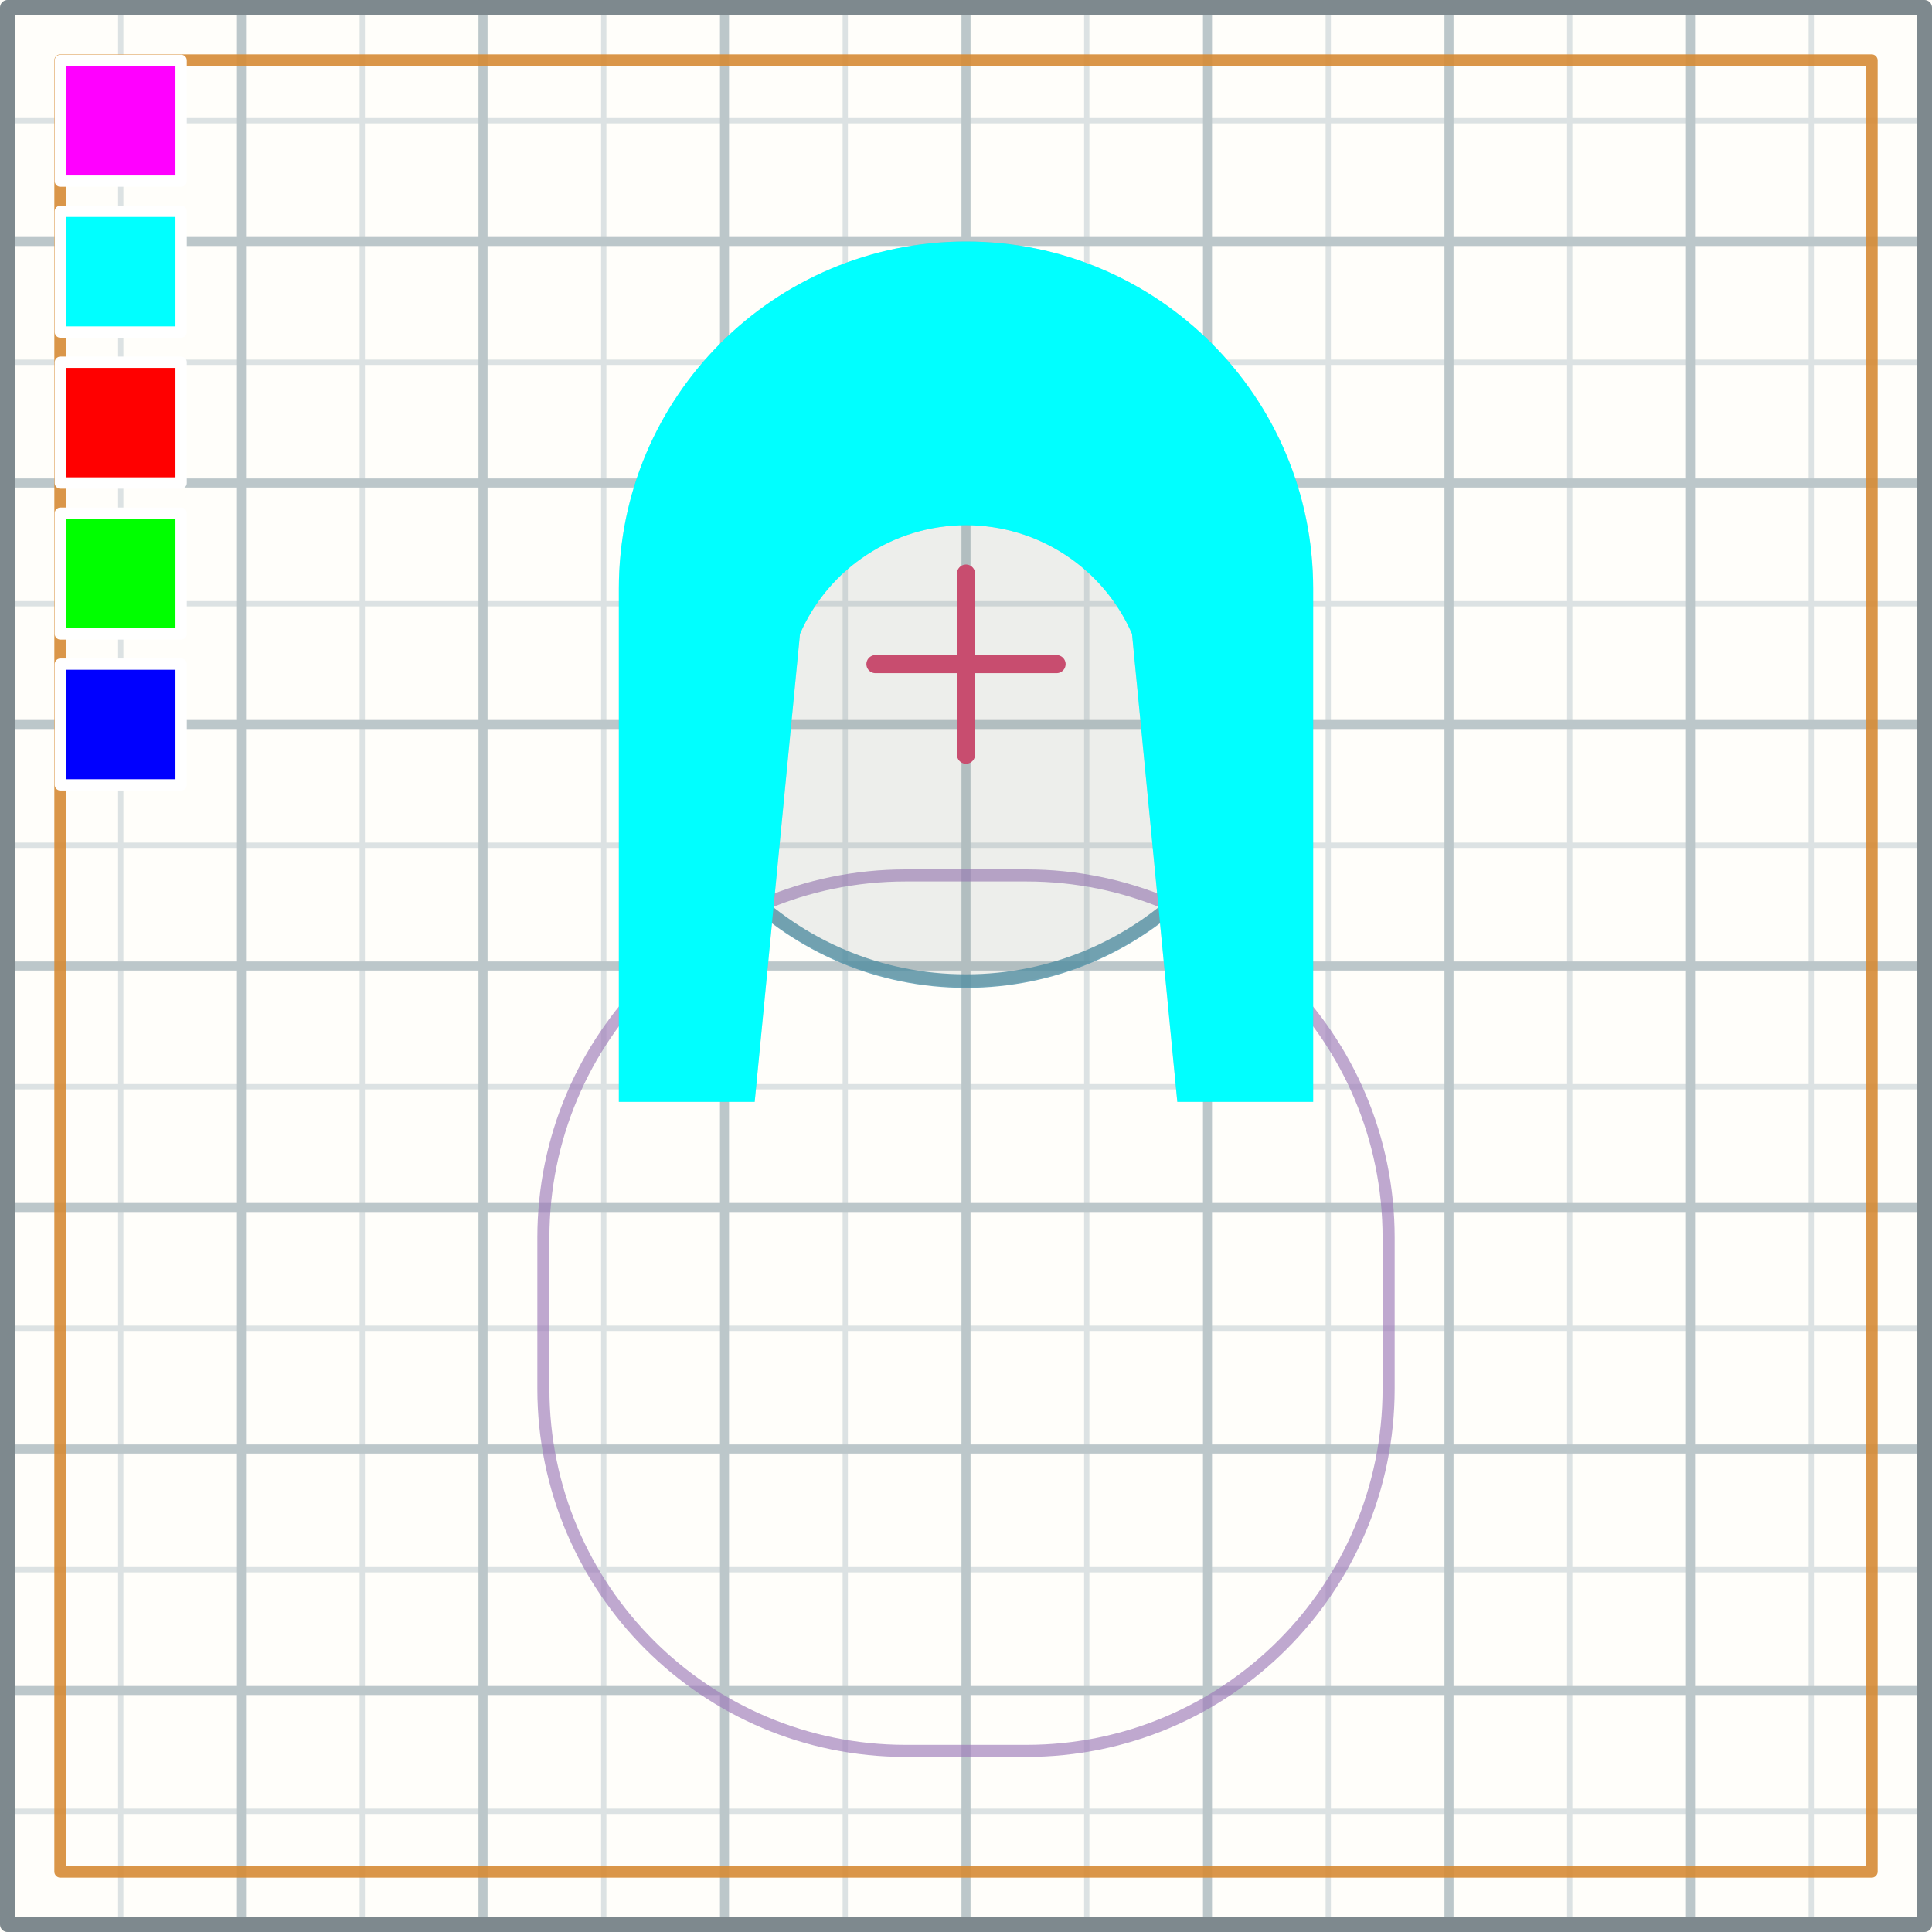
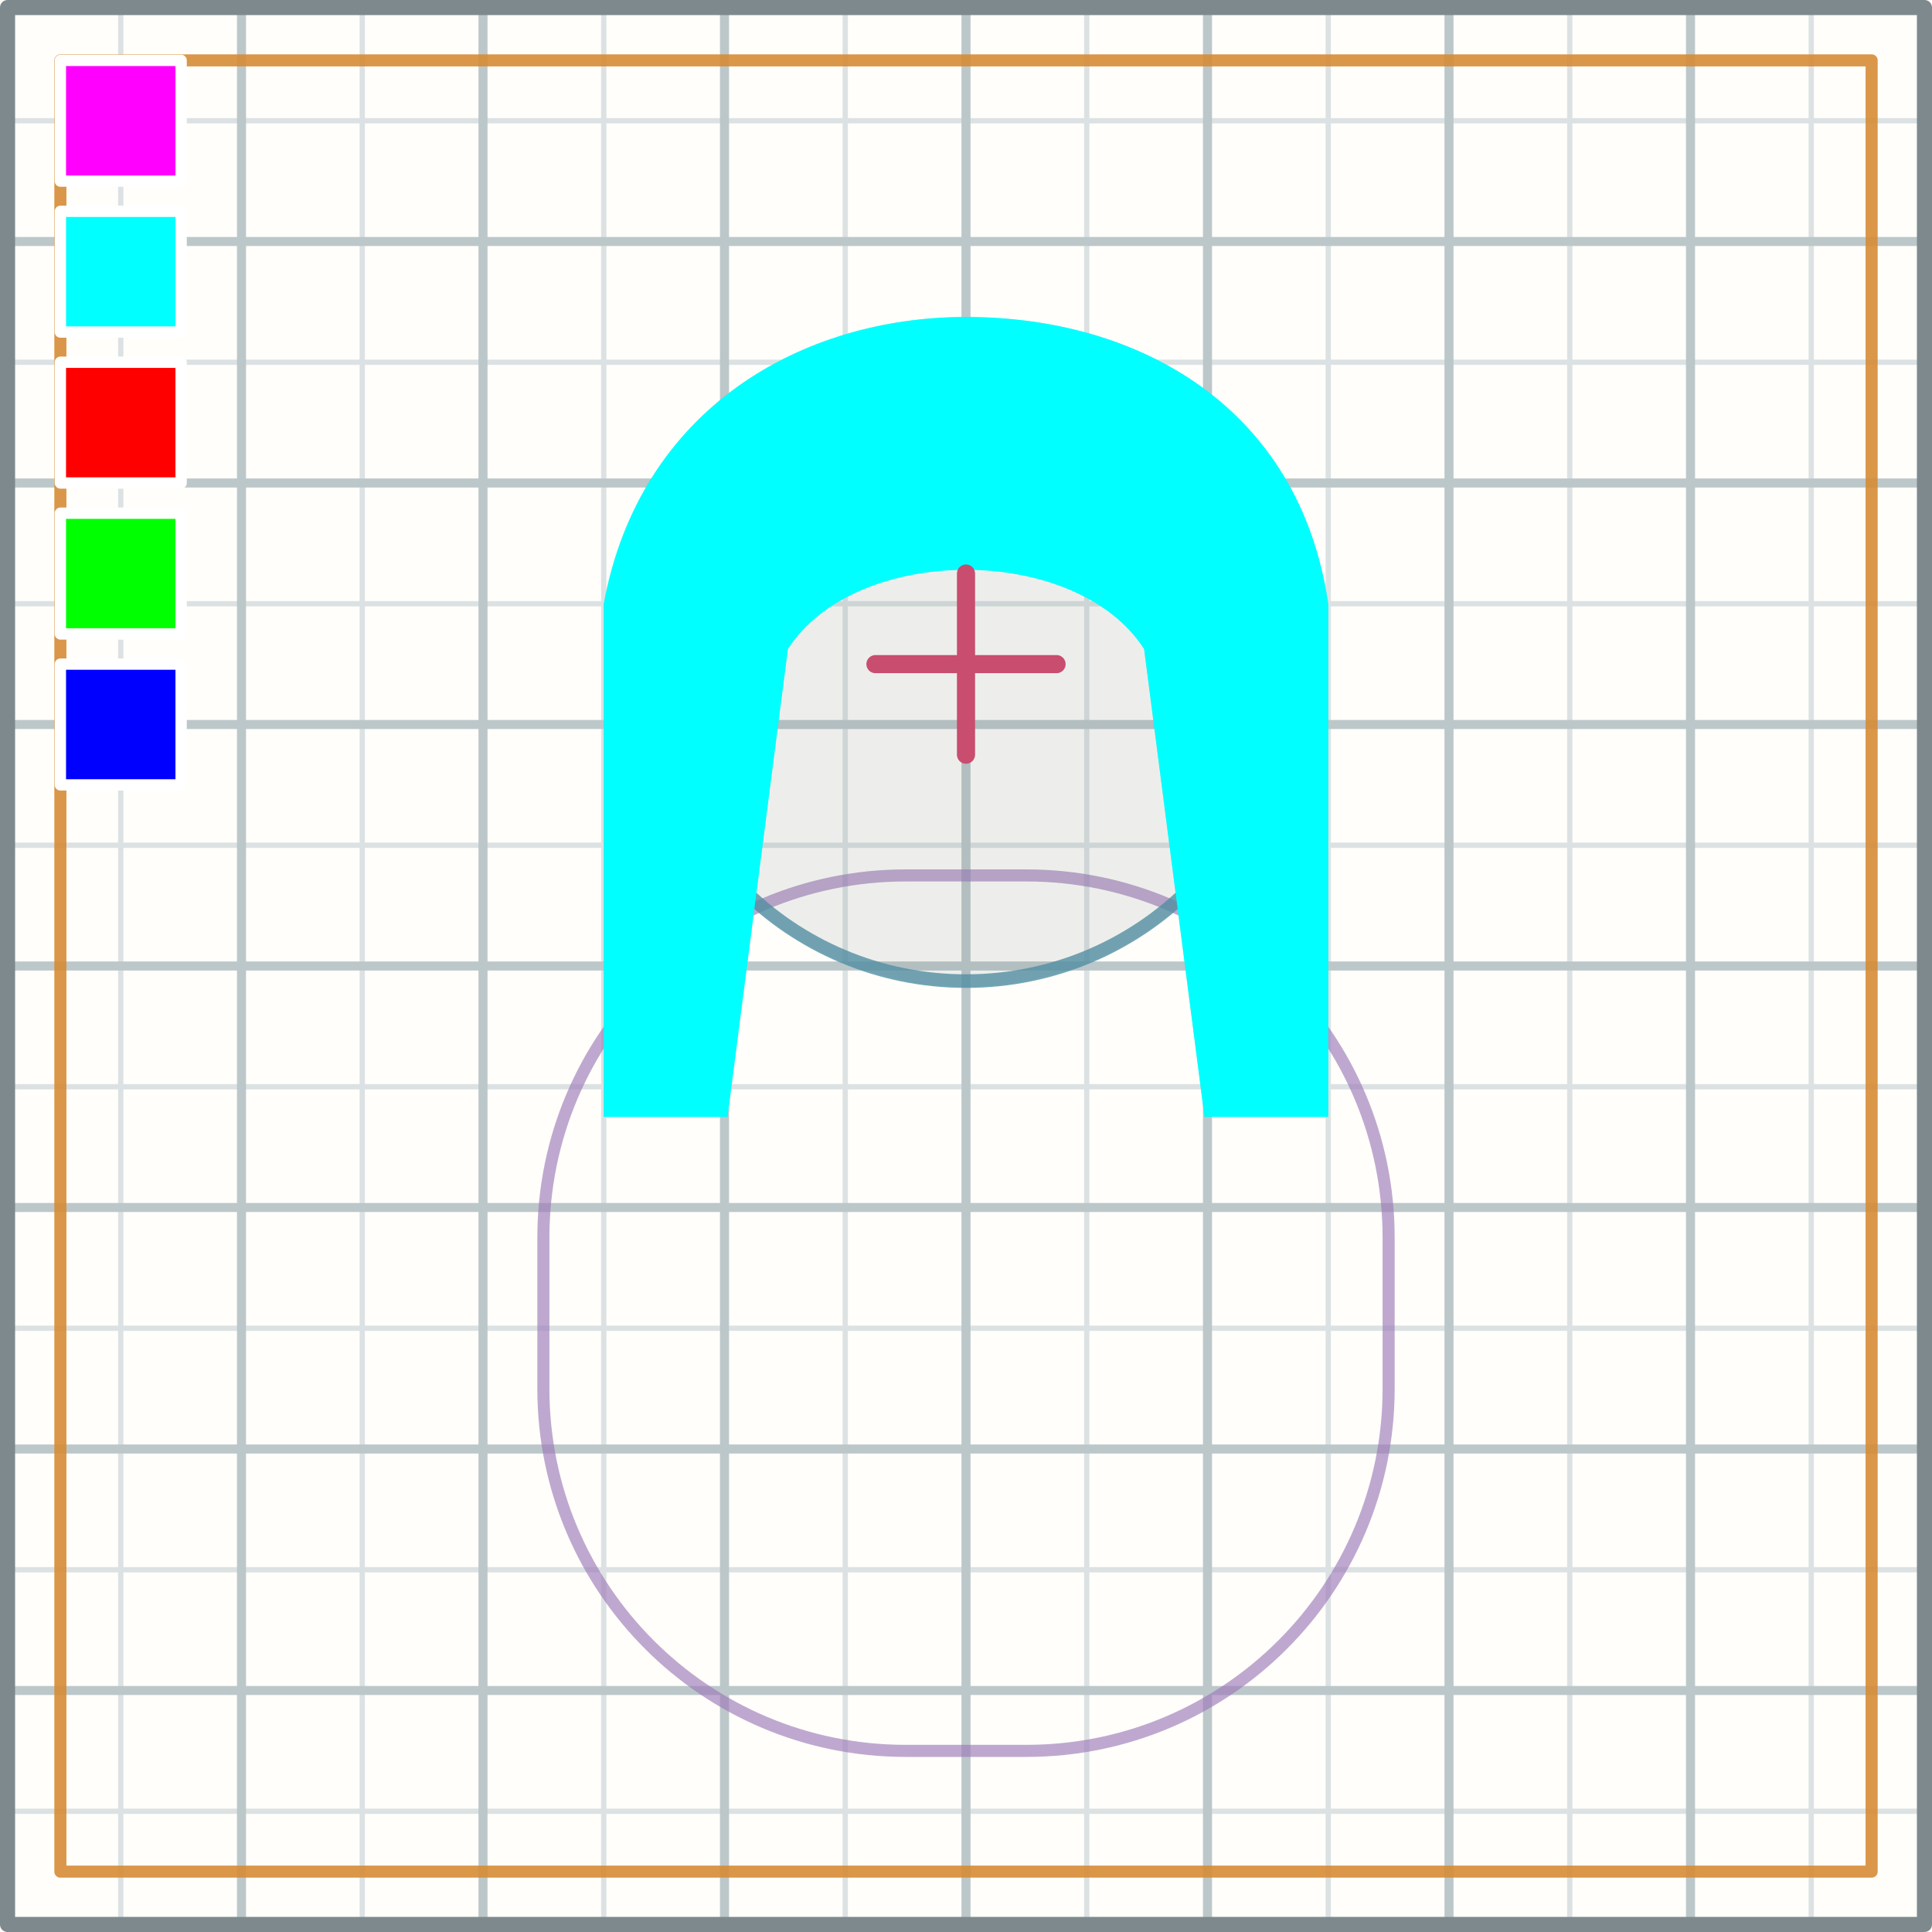
<svg xmlns="http://www.w3.org/2000/svg" viewBox="0 0 128 128" width="128" height="128">
  <path id="reference/canvas-background" d="M 0 0 H 128 V 128 H 0 Z" fill="#FFFEFA" fill-rule="nonzero" />
  <g id="guide/grid-minor">
    <path id="guide/grid-minor/path" d="M 8 0 V 128 M 0 8 H 128 M 16 0 V 128 M 0 16 H 128 M 24 0 V 128 M 0 24 H 128 M 32 0 V 128 M 0 32 H 128 M 40 0 V 128 M 0 40 H 128 M 48 0 V 128 M 0 48 H 128 M 56 0 V 128 M 0 56 H 128 M 64 0 V 128 M 0 64 H 128 M 72 0 V 128 M 0 72 H 128 M 80 0 V 128 M 0 80 H 128 M 88 0 V 128 M 0 88 H 128 M 96 0 V 128 M 0 96 H 128 M 104 0 V 128 M 0 104 H 128 M 112 0 V 128 M 0 112 H 128 M 120 0 V 128 M 0 120 H 128" fill="none" stroke="#DCE2E3" stroke-width="0.35" stroke-linecap="round" stroke-linejoin="round" />
  </g>
  <g id="guide/grid-major">
    <path id="guide/grid-major/path" d="M 16 0 V 128 M 0 16 H 128 M 32 0 V 128 M 0 32 H 128 M 48 0 V 128 M 0 48 H 128 M 64 0 V 128 M 0 64 H 128 M 80 0 V 128 M 0 80 H 128 M 96 0 V 128 M 0 96 H 128 M 112 0 V 128 M 0 112 H 128" fill="none" stroke="#BCC7CA" stroke-width="0.6" stroke-linecap="round" stroke-linejoin="round" />
  </g>
  <g id="guide/canvas">
    <path id="guide/canvas/border" d="M 0.5 0.5 H 127.5 V 127.5 H 0.5 Z" fill="none" stroke="#7E898E" stroke-width="1" stroke-linecap="round" stroke-linejoin="round" />
    <path id="guide/canvas/outline-safe-area" d="M 4 4 H 124 V 124 H 4 Z" fill="none" stroke="#D68B35" stroke-width="0.8" stroke-linecap="round" stroke-linejoin="round" opacity="0.9" />
  </g>
  <g id="guide/body-capsule">
    <path id="guide/body-capsule/shape-001" d="M60 58h8a24 24 0 0 1 24 24v10a24 24 0 0 1-24 24h-8a24 24 0 0 1-24-24v-10a24 24 0 0 1 24-24Z" fill="none" stroke="#9C7AB8" stroke-width="0.8" stroke-linecap="round" stroke-linejoin="round" opacity="0.65" />
  </g>
  <g id="guide/head-radius">
    <path id="guide/head-radius/path" d="M 43 44 a 21 21 0 1 0 42 0 a 21 21 0 1 0 -42 0 Z" fill="none" stroke="#4F91A8" stroke-width="0.9" stroke-linecap="round" stroke-linejoin="round" opacity="0.8" />
  </g>
  <g id="reference/context-head-round" opacity="0.12" transform="translate(64 44)">
    <path id="reference/context-head-round/shape-001" d="M0-21C13-21 21-13 21 0 21 11 14 19 4 21 2 21.5-2 21.5-4 21-14 19-21 11-21 0-21-13-13-21 0-21Z" fill="#66747A" fill-rule="nonzero" />
    <path id="reference/context-head-round/shape-002" d="M-10.6 0C-10.6 1.436-9.436 2.6-8 2.6-6.564 2.6-5.4 1.436-5.4 0-5.4-1.436-6.564-2.6-8-2.6-9.436-2.6-10.6-1.436-10.6 0Z" fill="#66747A" fill-rule="nonzero" />
    <path id="reference/context-head-round/shape-003" d="M5.4 0C5.4 0.929 5.896 1.787 6.7 2.252 7.504 2.716 8.496 2.716 9.3 2.252 10.104 1.787 10.6 0.929 10.6 0 10.6-0.929 10.104-1.787 9.3-2.252 8.496-2.716 7.504-2.716 6.7-2.252 5.896-1.787 5.4-0.929 5.4 0Z" fill="#66747A" fill-rule="nonzero" />
  </g>
  <g id="reference/hair-long-straight" opacity="0.22" transform="translate(64 44)">
-     <path id="reference/hair-long-straight/shape-001" d="M -23 -5 A 23 23 0 0 1 23 -5 L 23 29 L 14 29 L 11 -2 A 12 12 0 0 0 -11 -2 L -14 29 L -23 29 Z" fill="#66747A" fill-rule="nonzero" />
+     <path id="reference/hair-long-straight/shape-001" d="M-24-4C-21.6-17-10.8-23 0-23 11.5-23 22.1-17 24-4L24 30 15.8 30 11.8-1C7.3-8-7.3-8-11.8-1L-15.8 30-24 30Z" fill="#66747A" fill-rule="nonzero" />
  </g>
  <g id="art" transform="translate(64 44)">
-     <path id="art/shape-001" d="M -23 -5 A 23 23 0 0 1 23 -5 L 23 29 L 14 29 L 11 -2 A 12 12 0 0 0 -11 -2 L -14 29 L -23 29 Z" fill="#00FFFF" fill-rule="nonzero" />
+     <path id="art/shape-001" d="M-24-4C-21.6-17-10.8-23 0-23 11.5-23 22.1-17 24-4L24 30 15.8 30 11.8-1C7.3-8-7.3-8-11.8-1L-15.8 30-24 30Z" fill="#00FFFF" fill-rule="nonzero" />
  </g>
  <g id="swatches">
    <path id="swatches/skin" d="M 4 4 H 12 V 12 H 4 Z" fill="#FF00FF" fill-rule="nonzero" stroke="#FFFFFF" stroke-width="0.75" stroke-linecap="round" stroke-linejoin="round" />
    <path id="swatches/hair" d="M 4 14 H 12 V 22 H 4 Z" fill="#00FFFF" fill-rule="nonzero" stroke="#FFFFFF" stroke-width="0.75" stroke-linecap="round" stroke-linejoin="round" />
    <path id="swatches/outfitPrimary" d="M 4 24 H 12 V 32 H 4 Z" fill="#FF0000" fill-rule="nonzero" stroke="#FFFFFF" stroke-width="0.75" stroke-linecap="round" stroke-linejoin="round" />
    <path id="swatches/outfitSecondary" d="M 4 34 H 12 V 42 H 4 Z" fill="#00FF00" fill-rule="nonzero" stroke="#FFFFFF" stroke-width="0.75" stroke-linecap="round" stroke-linejoin="round" />
    <path id="swatches/accent" d="M 4 44 H 12 V 52 H 4 Z" fill="#0000FF" fill-rule="nonzero" stroke="#FFFFFF" stroke-width="0.75" stroke-linecap="round" stroke-linejoin="round" />
  </g>
  <g id="anchors">
    <path id="anchors/headCenter" d="M 58 44 H 70 M 64 38 V 50" fill="none" stroke="#C84D6F" stroke-width="1.2" stroke-linecap="round" stroke-linejoin="round" />
  </g>
</svg>
